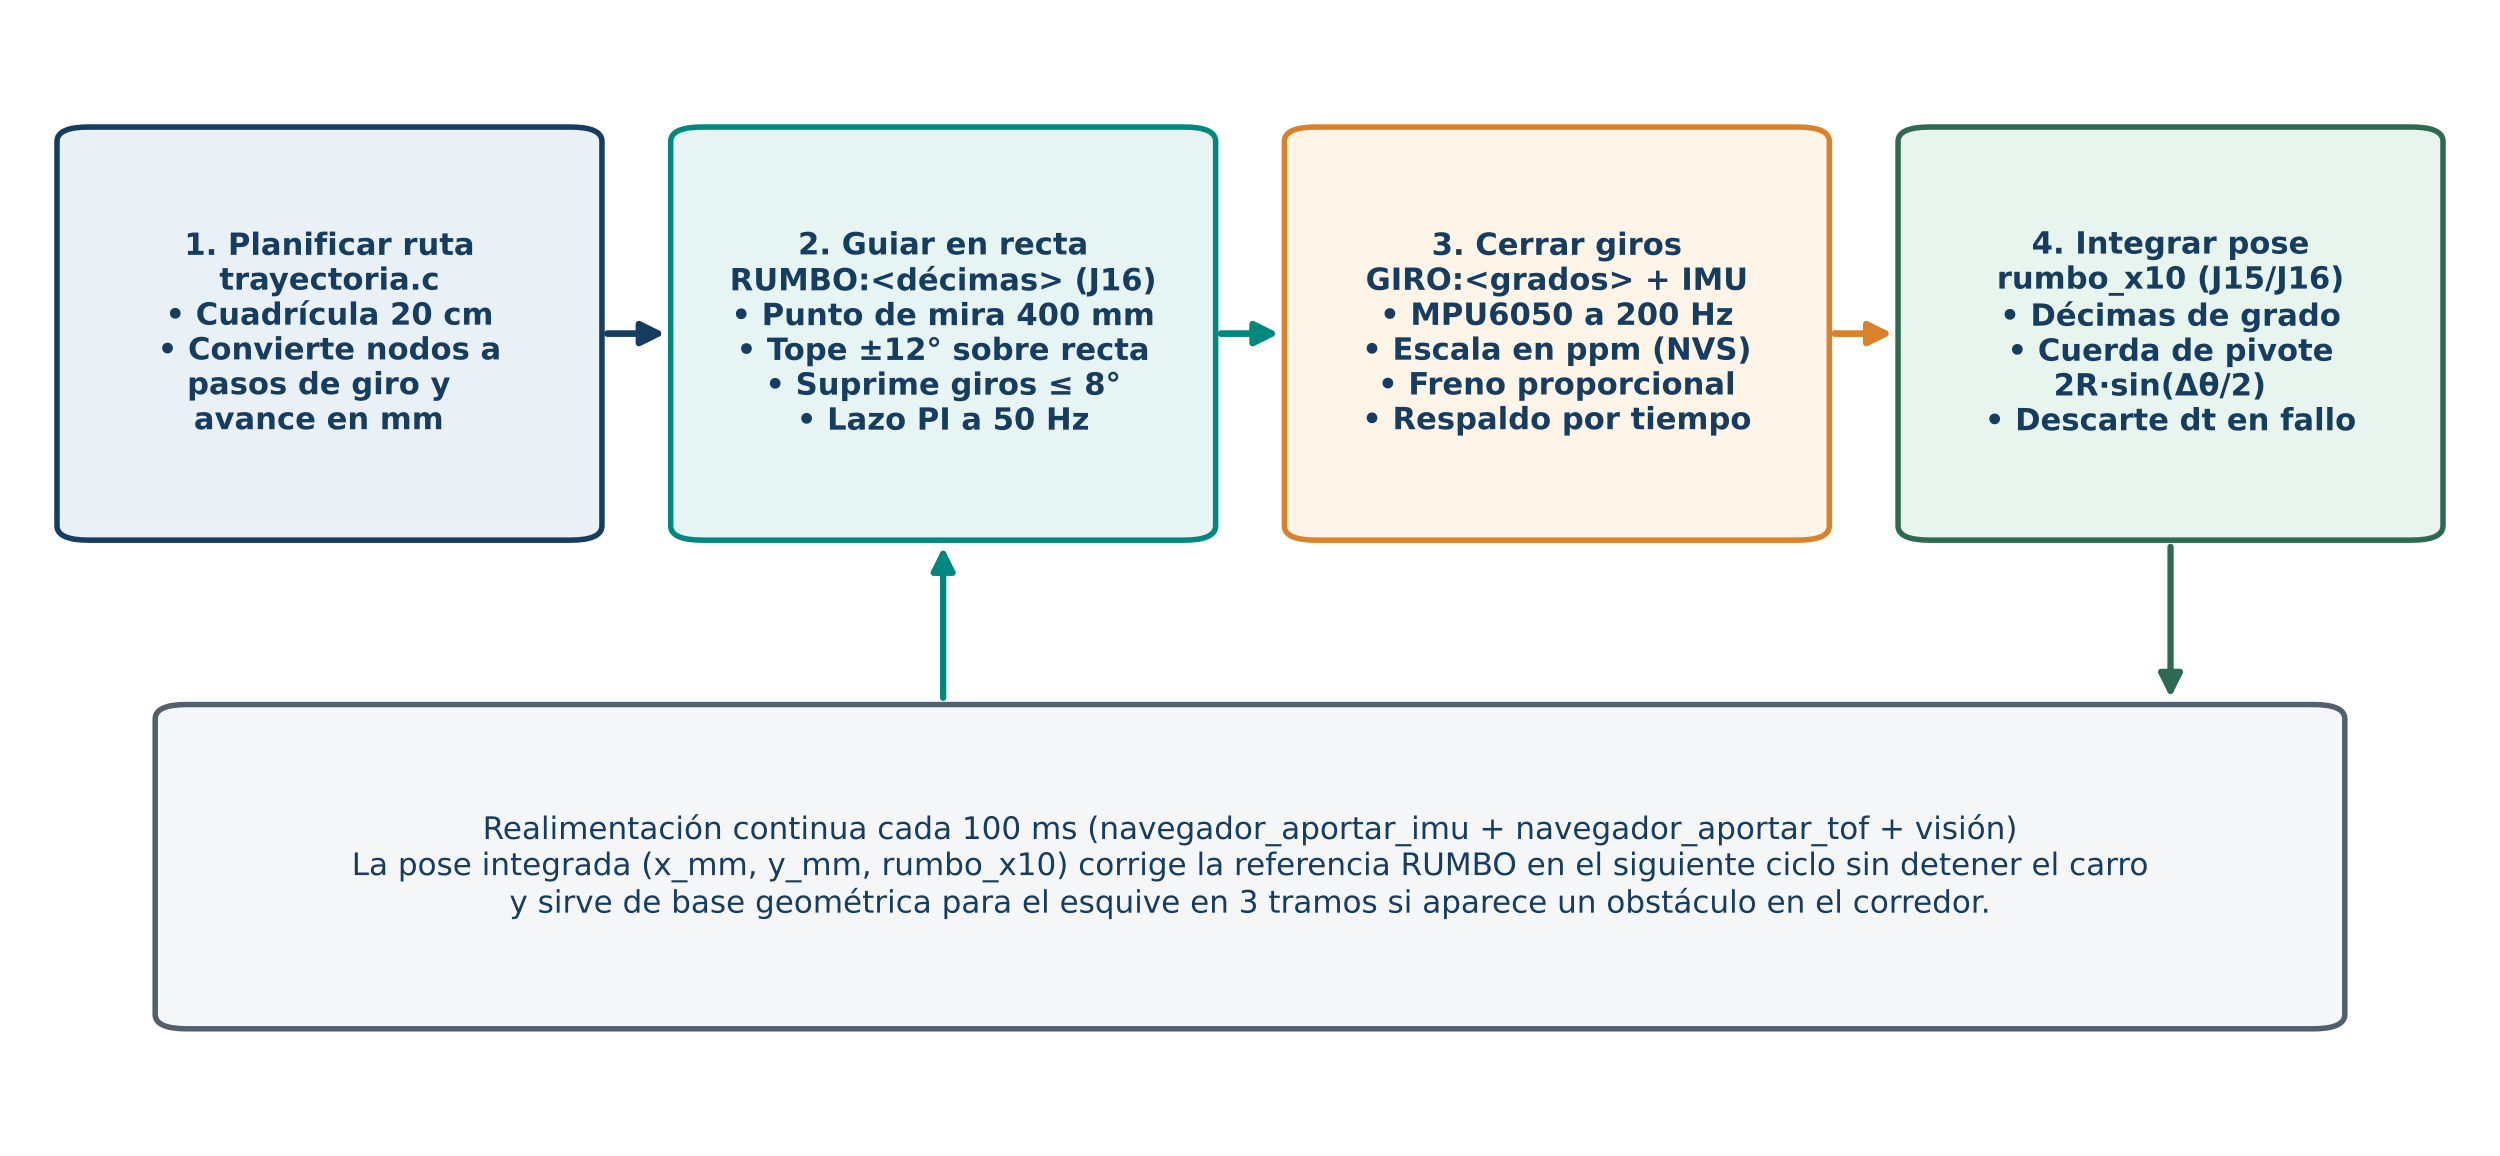
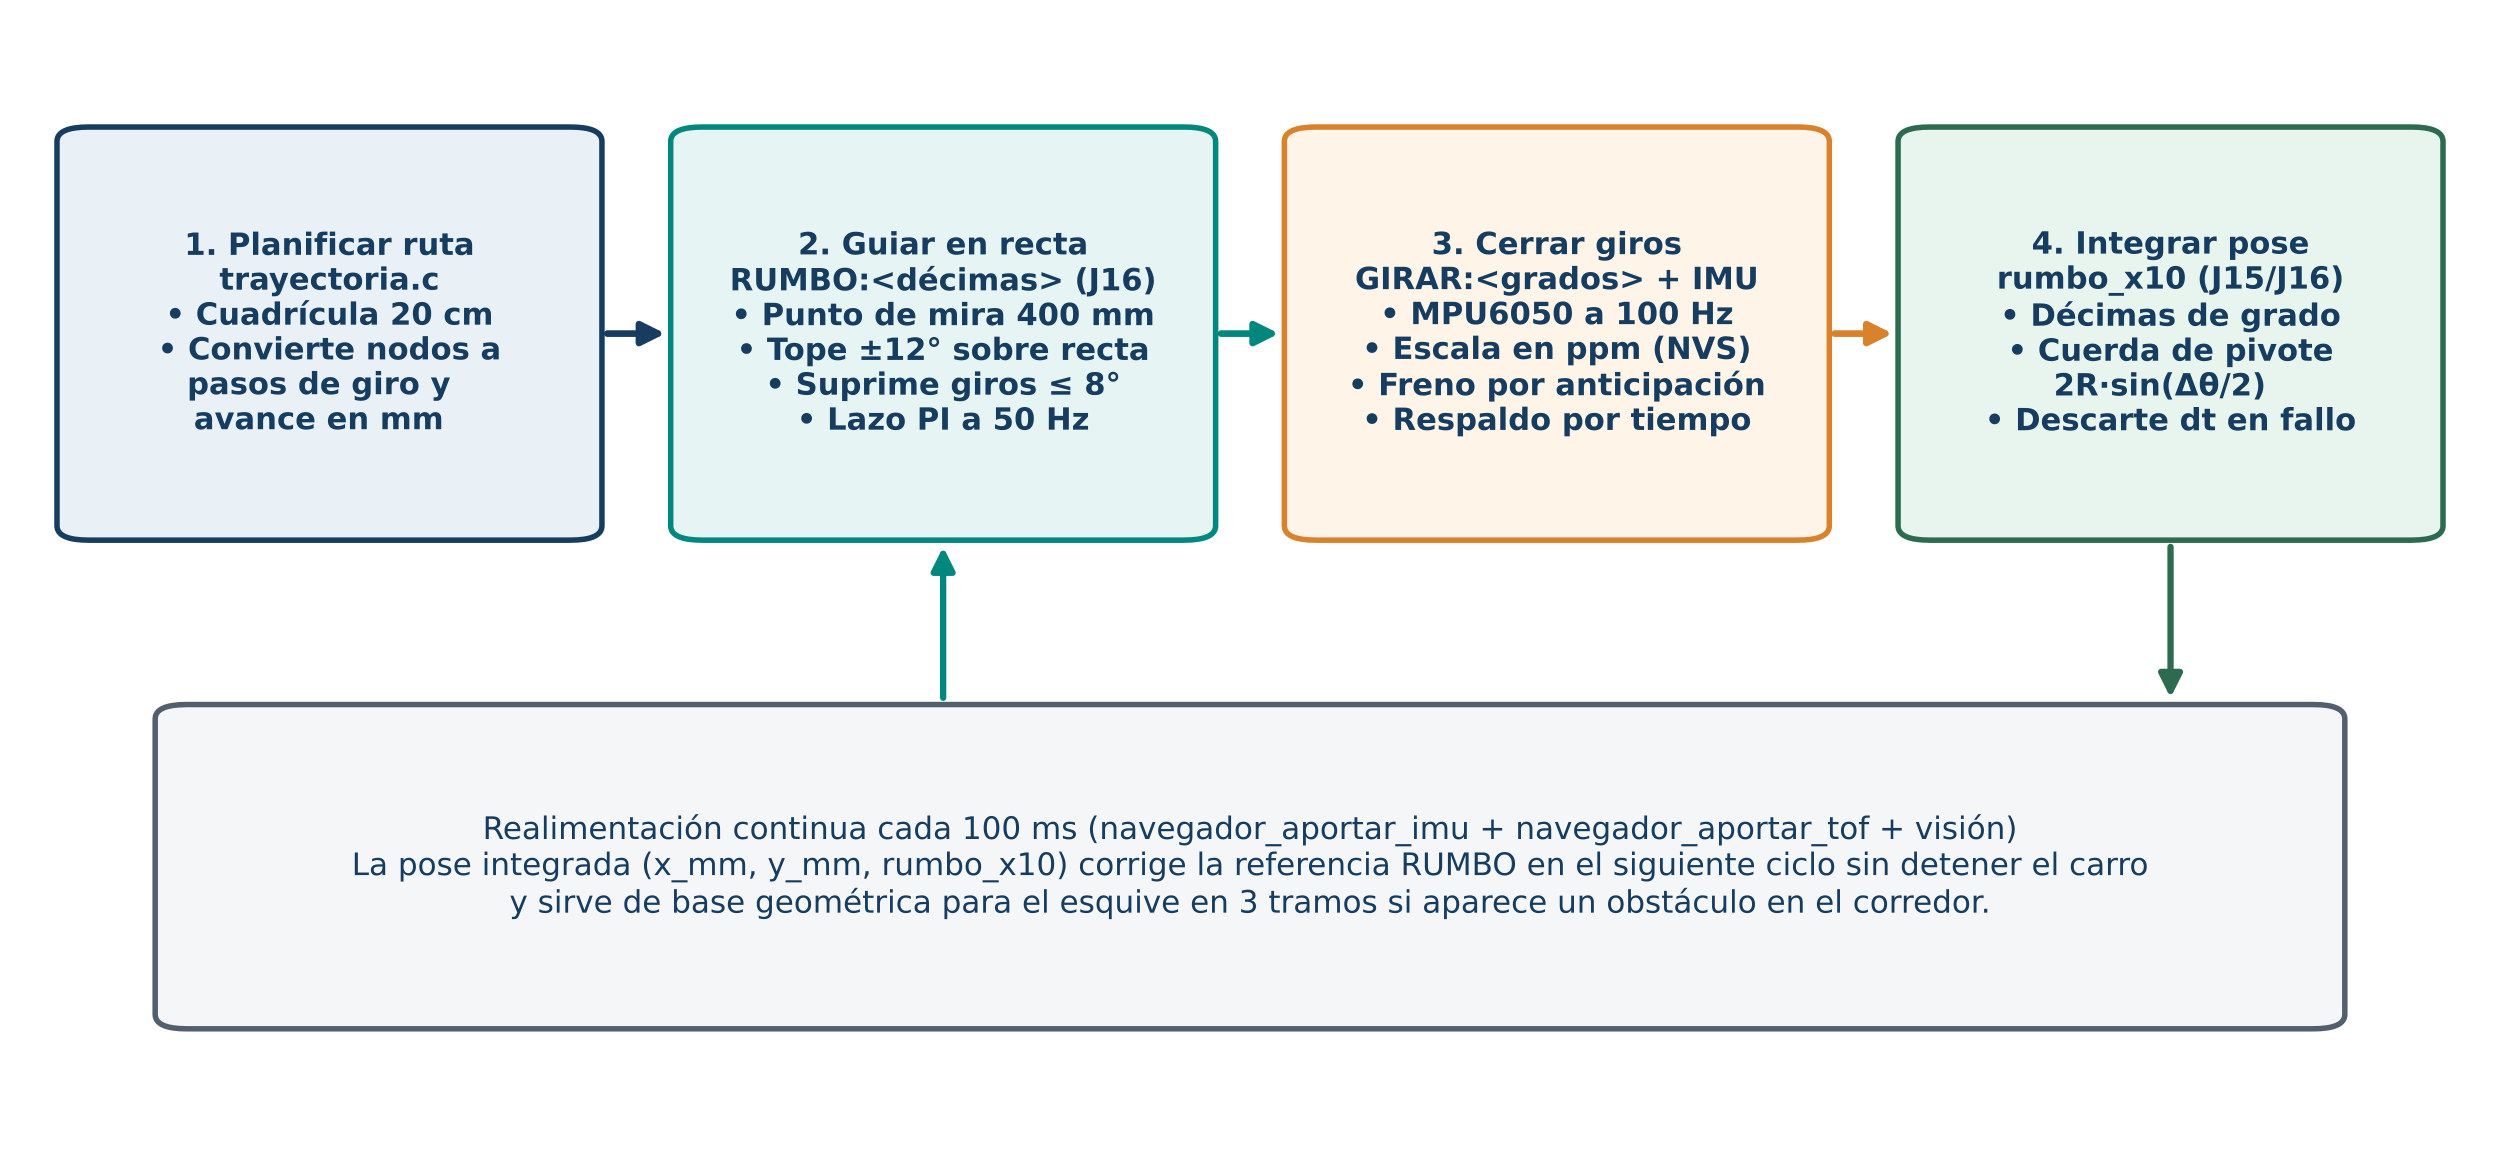
<svg xmlns="http://www.w3.org/2000/svg" width="636.48pt" height="294.264pt" viewBox="0 0 636.48 294.264" version="1.1">
  <defs>
    <style type="text/css">*{stroke-linejoin: round; stroke-linecap: butt}</style>
  </defs>
  <g id="figure_1">
    <g id="patch_1">
      <path d="M 0 294.264  L 636.48 294.264  L 636.48 0  L 0 0  z " style="fill: #ffffff" />
    </g>
    <g id="axes_1">
      <g id="patch_2">
-         <path d="M 22.634 137.519  L 145.126 137.519  Q 153.251 137.519 153.251 133.843  L 153.251 36.014  Q 153.251 32.338 145.126 32.338  L 22.634 32.338  Q 14.509 32.338 14.509 36.014  L 14.509 133.843  Q 14.509 137.519 22.634 137.519  z " clip-path="url(#p28d51e32be)" style="fill: #e9f1f7; stroke: #163c60; stroke-width: 1.4; stroke-linejoin: miter" />
+         <path d="M 22.634 137.519  L 145.126 137.519  Q 153.251 137.519 153.251 133.843  L 153.251 36.014  Q 153.251 32.338 145.126 32.338  L 22.634 32.338  Q 14.509 32.338 14.509 36.014  L 14.509 133.843  Q 14.509 137.519 22.634 137.519  z " clip-path="url(#pface73f537)" style="fill: #e9f1f7; stroke: #163c60; stroke-width: 1.4; stroke-linejoin: miter" />
      </g>
      <g id="patch_3">
-         <path d="M 178.874 137.519  L 301.366 137.519  Q 309.491 137.519 309.491 133.843  L 309.491 36.014  Q 309.491 32.338 301.366 32.338  L 178.874 32.338  Q 170.749 32.338 170.749 36.014  L 170.749 133.843  Q 170.749 137.519 178.874 137.519  z " clip-path="url(#p28d51e32be)" style="fill: #e6f5f3; stroke: #00877e; stroke-width: 1.4; stroke-linejoin: miter" />
+         <path d="M 178.874 137.519  L 301.366 137.519  Q 309.491 137.519 309.491 133.843  L 309.491 36.014  Q 309.491 32.338 301.366 32.338  L 178.874 32.338  Q 170.749 32.338 170.749 36.014  L 170.749 133.843  Q 170.749 137.519 178.874 137.519  z " clip-path="url(#pface73f537)" style="fill: #e6f5f3; stroke: #00877e; stroke-width: 1.4; stroke-linejoin: miter" />
      </g>
      <g id="patch_4">
-         <path d="M 335.114 137.519  L 457.606 137.519  Q 465.731 137.519 465.731 133.843  L 465.731 36.014  Q 465.731 32.338 457.606 32.338  L 335.114 32.338  Q 326.989 32.338 326.989 36.014  L 326.989 133.843  Q 326.989 137.519 335.114 137.519  z " clip-path="url(#p28d51e32be)" style="fill: #fef4e8; stroke: #d9822b; stroke-width: 1.4; stroke-linejoin: miter" />
+         <path d="M 335.114 137.519  L 457.606 137.519  Q 465.731 137.519 465.731 133.843  L 465.731 36.014  Q 465.731 32.338 457.606 32.338  L 335.114 32.338  Q 326.989 32.338 326.989 36.014  L 326.989 133.843  Q 326.989 137.519 335.114 137.519  z " clip-path="url(#pface73f537)" style="fill: #fef4e8; stroke: #d9822b; stroke-width: 1.4; stroke-linejoin: miter" />
      </g>
      <g id="patch_5">
-         <path d="M 491.354 137.519  L 613.846 137.519  Q 621.971 137.519 621.971 133.843  L 621.971 36.014  Q 621.971 32.338 613.846 32.338  L 491.354 32.338  Q 483.229 32.338 483.229 36.014  L 483.229 133.843  Q 483.229 137.519 491.354 137.519  z " clip-path="url(#p28d51e32be)" style="fill: #e8f5ee; stroke: #2d6a4f; stroke-width: 1.4; stroke-linejoin: miter" />
+         <path d="M 491.354 137.519  L 613.846 137.519  Q 621.971 137.519 621.971 133.843  L 621.971 36.014  Q 621.971 32.338 613.846 32.338  L 491.354 32.338  Q 483.229 32.338 483.229 36.014  L 483.229 133.843  Q 483.229 137.519 491.354 137.519  z " clip-path="url(#pface73f537)" style="fill: #e8f5ee; stroke: #2d6a4f; stroke-width: 1.4; stroke-linejoin: miter" />
      </g>
      <g id="patch_6">
-         <path d="M 47.632 261.926  L 588.848 261.926  Q 596.972 261.926 596.972 258.25  L 596.972 183.04  Q 596.972 179.365 588.848 179.365  L 47.632 179.365  Q 39.508 179.365 39.508 183.04  L 39.508 258.25  Q 39.508 261.926 47.632 261.926  z " clip-path="url(#p28d51e32be)" style="fill: #f4f6f8; stroke: #52606d; stroke-width: 1.4; stroke-linejoin: miter" />
+         <path d="M 47.632 261.926  L 588.848 261.926  Q 596.972 261.926 596.972 258.25  L 596.972 183.04  Q 596.972 179.365 588.848 179.365  L 47.632 179.365  Q 39.508 179.365 39.508 183.04  L 39.508 258.25  Q 39.508 261.926 47.632 261.926  z " clip-path="url(#pface73f537)" style="fill: #f4f6f8; stroke: #52606d; stroke-width: 1.4; stroke-linejoin: miter" />
      </g>
      <g id="text_1">
        <text style="fill: #163c60; font: 700 7.8px 'DejaVu Sans'" transform="translate(46.93298 64.88762)">1. Planificar ruta</text>
        <text style="fill: #163c60; font: 700 7.8px 'DejaVu Sans'" transform="translate(55.85423 73.74045)">trayectoria.c</text>
        <text style="fill: #163c60; font: 700 7.8px 'DejaVu Sans'" transform="translate(42.13172 82.65422)">• Cuadrícula 20 cm</text>
        <text style="fill: #163c60; font: 700 7.8px 'DejaVu Sans'" transform="translate(40.15917 91.50705)">• Convierte nodos a</text>
        <text style="fill: #163c60; font: 700 7.8px 'DejaVu Sans'" transform="translate(47.6362 100.3599)">  pasos de giro y</text>
        <text style="fill: #163c60; font: 700 7.8px 'DejaVu Sans'" transform="translate(49.36012 109.2736)">  avance en mm</text>
      </g>
      <g id="text_2">
        <text style="fill: #163c60; font: 700 7.8px 'DejaVu Sans'" transform="translate(203.1846 64.76494)">2. Guiar en recta</text>
        <text style="fill: #163c60; font: 700 7.8px 'DejaVu Sans'" transform="translate(185.782 73.92407)">RUMBO:&lt;décimas&gt; (J16)</text>
        <text style="fill: #163c60; font: 700 7.8px 'DejaVu Sans'" transform="translate(186.2226 82.7769)">• Punto de mira 400 mm</text>
        <text style="fill: #163c60; font: 700 7.8px 'DejaVu Sans'" transform="translate(187.5541 91.62973)">• Tope ±12° sobre recta</text>
        <text style="fill: #163c60; font: 700 7.8px 'DejaVu Sans'" transform="translate(194.8666 100.4826)">• Suprime giros ≤ 8°</text>
        <text style="fill: #163c60; font: 700 7.8px 'DejaVu Sans'" transform="translate(202.8701 109.3963)">• Lazo PI a 50 Hz</text>
      </g>
      <g id="text_3">
-         <text style="fill: #163c60; font: 700 7.8px 'DejaVu Sans'" transform="translate(364.4885 64.88762)">3. Cerrar giros</text>
-         <text style="fill: #163c60; font: 700 7.8px 'DejaVu Sans'" transform="translate(347.6728 73.80139)">GIRO:&lt;grados&gt; + IMU</text>
-         <text style="fill: #163c60; font: 700 7.8px 'DejaVu Sans'" transform="translate(351.3692 82.71515)">• MPU6050 a 200 Hz</text>
-         <text style="fill: #163c60; font: 700 7.8px 'DejaVu Sans'" transform="translate(346.8142 91.56798)">• Escala en ppm (NVS)</text>
-         <text style="fill: #163c60; font: 700 7.8px 'DejaVu Sans'" transform="translate(350.85 100.4208)">• Freno proporcional</text>
-         <text style="fill: #163c60; font: 700 7.8px 'DejaVu Sans'" transform="translate(346.8178 109.2736)">• Respaldo por tiempo</text>
+         <text style="fill: #163c60; font: 700 7.8px 'DejaVu Sans'" transform="translate(364.4885 64.6973)">3. Cerrar giros</text>
+         <text style="fill: #163c60; font: 700 7.8px 'DejaVu Sans'" transform="translate(344.9671 73.61107)">GIRAR:&lt;grados&gt; + IMU</text>
+         <text style="fill: #163c60; font: 700 7.8px 'DejaVu Sans'" transform="translate(351.3692 82.52483)">• MPU6050 a 100 Hz</text>
+         <text style="fill: #163c60; font: 700 7.8px 'DejaVu Sans'" transform="translate(346.8142 91.37766)">• Escala en ppm (NVS)</text>
+         <text style="fill: #163c60; font: 700 7.8px 'DejaVu Sans'" transform="translate(343.1737 100.6111)">• Freno por anticipación</text>
+         <text style="fill: #163c60; font: 700 7.8px 'DejaVu Sans'" transform="translate(346.8178 109.464)">• Respaldo por tiempo</text>
      </g>
      <g id="text_4">
        <text style="fill: #163c60; font: 700 7.8px 'DejaVu Sans'" transform="translate(517.2459 64.55836)">4. Integrar pose</text>
        <text style="fill: #163c60; font: 700 7.8px 'DejaVu Sans'" transform="translate(508.3697 73.47213)">rumbo_x10 (J15/J16)</text>
        <text style="fill: #163c60; font: 700 7.8px 'DejaVu Sans'" transform="translate(509.2308 82.92254)">• Décimas de grado</text>
        <text style="fill: #163c60; font: 700 7.8px 'DejaVu Sans'" transform="translate(511.107 91.8363)">• Cuerda de pivote</text>
        <text style="fill: #163c60; font: 700 7.8px 'DejaVu Sans'" transform="translate(522.8515 100.6891)">  2R·sin(Δθ/2)</text>
        <text style="fill: #163c60; font: 700 7.8px 'DejaVu Sans'" transform="translate(505.3369 109.542)">• Descarte dt en fallo</text>
      </g>
      <g id="text_5">
        <text style="fill: #163c60; font: 7.9px 'DejaVu Sans'" transform="translate(122.8798 213.6045)">Realimentación continua cada 100 ms (navegador_aportar_imu + navegador_aportar_tof + visión)</text>
        <text style="fill: #163c60; font: 7.9px 'DejaVu Sans'" transform="translate(89.54426 222.7906)">La pose integrada (x_mm, y_mm, rumbo_x10) corrige la referencia RUMBO en el siguiente ciclo sin detener el carro</text>
        <text style="fill: #163c60; font: 7.9px 'DejaVu Sans'" transform="translate(129.7034 232.3622)">y sirve de base geométrica para el esquive en 3 tramos si aparece un obstáculo en el corredor.</text>
      </g>
      <g id="patch_7">
-         <path d="M 154.626 84.928  Q 162 84.928 167.474 84.928  " clip-path="url(#p28d51e32be)" style="fill: none; stroke: #163c60; stroke-width: 1.7; stroke-linecap: round" />
-         <path d="M 162.674 82.528  L 167.474 84.928  L 162.674 87.328  z " clip-path="url(#p28d51e32be)" style="fill: #163c60; stroke: #163c60; stroke-width: 1.7; stroke-linecap: round" />
+         <path d="M 154.626 84.928  Q 162 84.928 167.474 84.928  " clip-path="url(#pface73f537)" style="fill: none; stroke: #163c60; stroke-width: 1.7; stroke-linecap: round" />
+         <path d="M 162.674 82.528  L 167.474 84.928  L 162.674 87.328  z " clip-path="url(#pface73f537)" style="fill: #163c60; stroke: #163c60; stroke-width: 1.7; stroke-linecap: round" />
      </g>
      <g id="patch_8">
-         <path d="M 310.866 84.928  Q 318.24 84.928 323.714 84.928  " clip-path="url(#p28d51e32be)" style="fill: none; stroke: #00877e; stroke-width: 1.7; stroke-linecap: round" />
-         <path d="M 318.914 82.528  L 323.714 84.928  L 318.914 87.328  z " clip-path="url(#p28d51e32be)" style="fill: #00877e; stroke: #00877e; stroke-width: 1.7; stroke-linecap: round" />
+         <path d="M 310.866 84.928  Q 318.24 84.928 323.714 84.928  " clip-path="url(#pface73f537)" style="fill: none; stroke: #00877e; stroke-width: 1.7; stroke-linecap: round" />
+         <path d="M 318.914 82.528  L 323.714 84.928  L 318.914 87.328  z " clip-path="url(#pface73f537)" style="fill: #00877e; stroke: #00877e; stroke-width: 1.7; stroke-linecap: round" />
      </g>
      <g id="patch_9">
-         <path d="M 467.106 84.928  Q 474.48 84.928 479.954 84.928  " clip-path="url(#p28d51e32be)" style="fill: none; stroke: #d9822b; stroke-width: 1.7; stroke-linecap: round" />
-         <path d="M 475.154 82.528  L 479.954 84.928  L 475.154 87.328  z " clip-path="url(#p28d51e32be)" style="fill: #d9822b; stroke: #d9822b; stroke-width: 1.7; stroke-linecap: round" />
+         <path d="M 467.106 84.928  Q 474.48 84.928 479.954 84.928  " clip-path="url(#pface73f537)" style="fill: none; stroke: #d9822b; stroke-width: 1.7; stroke-linecap: round" />
+         <path d="M 475.154 82.528  L 479.954 84.928  L 475.154 87.328  z " clip-path="url(#pface73f537)" style="fill: #d9822b; stroke: #d9822b; stroke-width: 1.7; stroke-linecap: round" />
      </g>
      <g id="patch_10">
-         <path d="M 552.6 139.237  Q 552.6 158.443 552.6 175.861  " clip-path="url(#p28d51e32be)" style="fill: none; stroke: #2d6a4f; stroke-width: 1.6; stroke-linecap: round" />
-         <path d="M 555 171.061  L 552.6 175.861  L 550.2 171.061  z " clip-path="url(#p28d51e32be)" style="fill: #2d6a4f; stroke: #2d6a4f; stroke-width: 1.6; stroke-linecap: round" />
+         <path d="M 552.6 139.237  Q 552.6 158.443 552.6 175.861  " clip-path="url(#pface73f537)" style="fill: none; stroke: #2d6a4f; stroke-width: 1.6; stroke-linecap: round" />
+         <path d="M 555 171.061  L 552.6 175.861  L 550.2 171.061  z " clip-path="url(#pface73f537)" style="fill: #2d6a4f; stroke: #2d6a4f; stroke-width: 1.6; stroke-linecap: round" />
      </g>
      <g id="patch_11">
-         <path d="M 240.12 177.647  Q 240.12 158.44 240.12 141.023  " clip-path="url(#p28d51e32be)" style="fill: none; stroke: #00877e; stroke-width: 1.6; stroke-linecap: round" />
-         <path d="M 237.72 145.823  L 240.12 141.023  L 242.52 145.823  z " clip-path="url(#p28d51e32be)" style="fill: #00877e; stroke: #00877e; stroke-width: 1.6; stroke-linecap: round" />
+         <path d="M 240.12 177.647  Q 240.12 158.44 240.12 141.023  " clip-path="url(#pface73f537)" style="fill: none; stroke: #00877e; stroke-width: 1.6; stroke-linecap: round" />
+         <path d="M 237.72 145.823  L 240.12 141.023  L 242.52 145.823  z " clip-path="url(#pface73f537)" style="fill: #00877e; stroke: #00877e; stroke-width: 1.6; stroke-linecap: round" />
      </g>
    </g>
  </g>
  <defs>
-     <clipPath id="p28d51e32be">
+     <clipPath id="pface73f537">
      <rect x="5.76" y="5.76" width="624.96" height="282.744" />
    </clipPath>
  </defs>
</svg>
